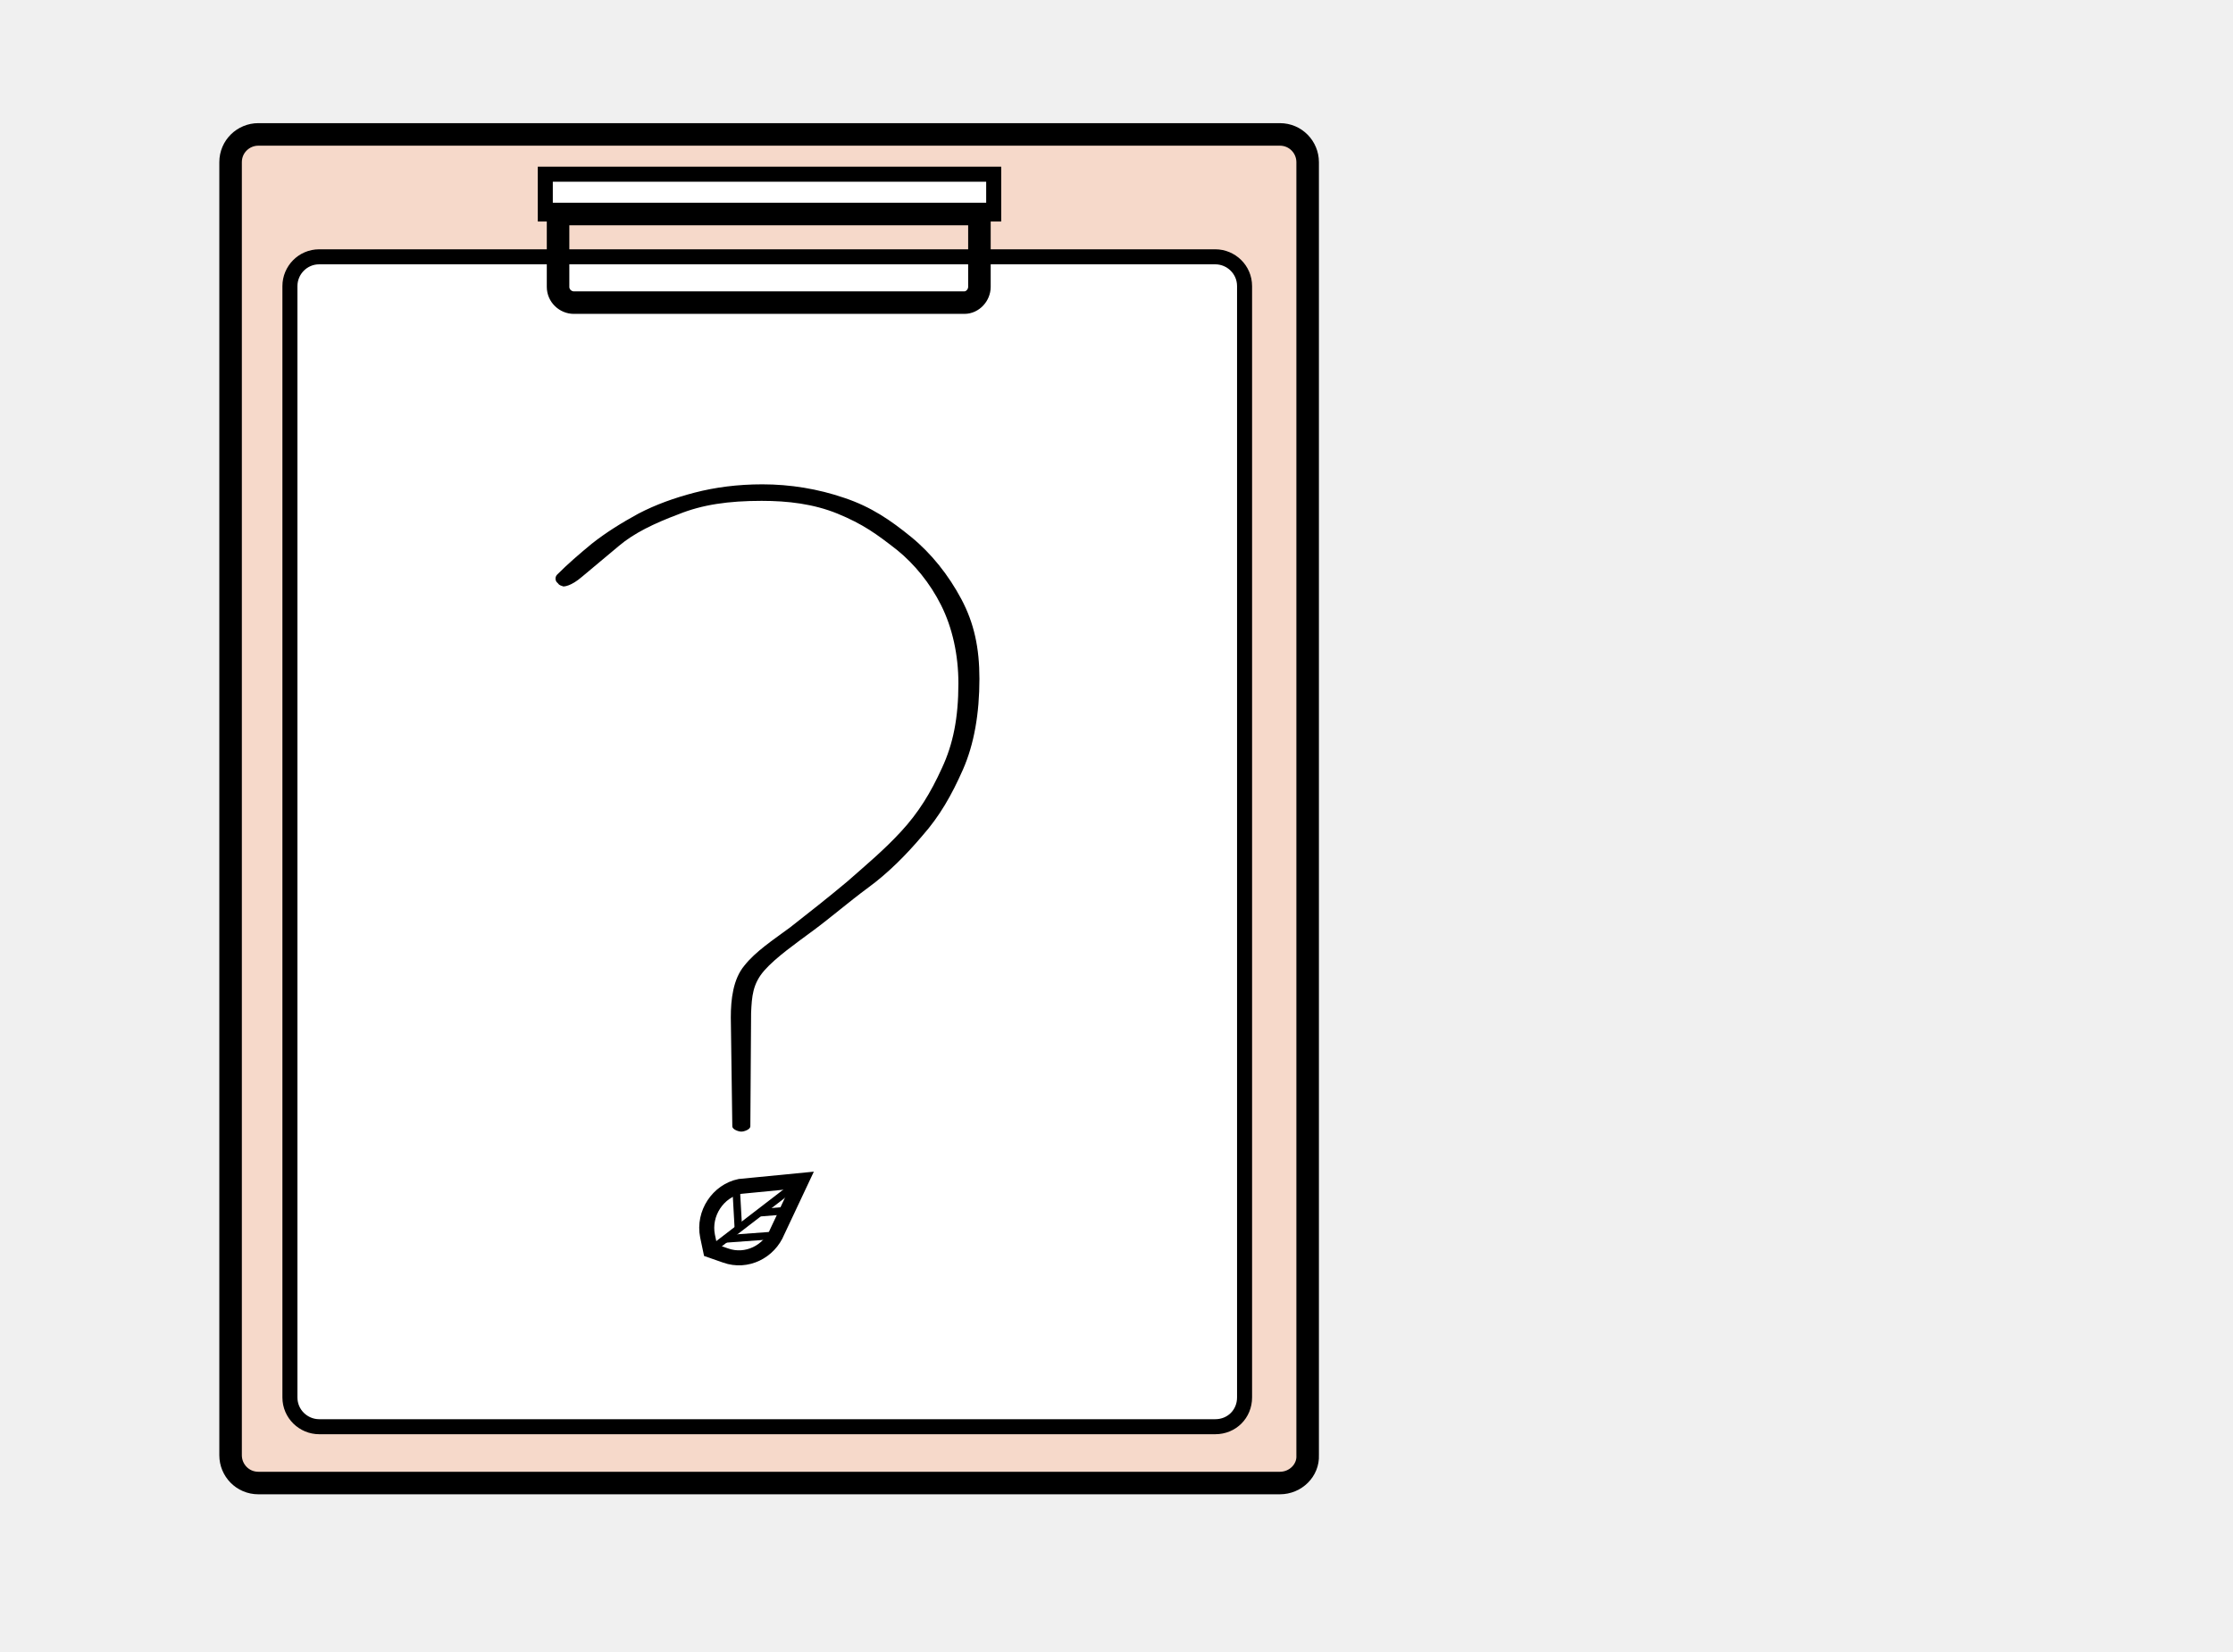
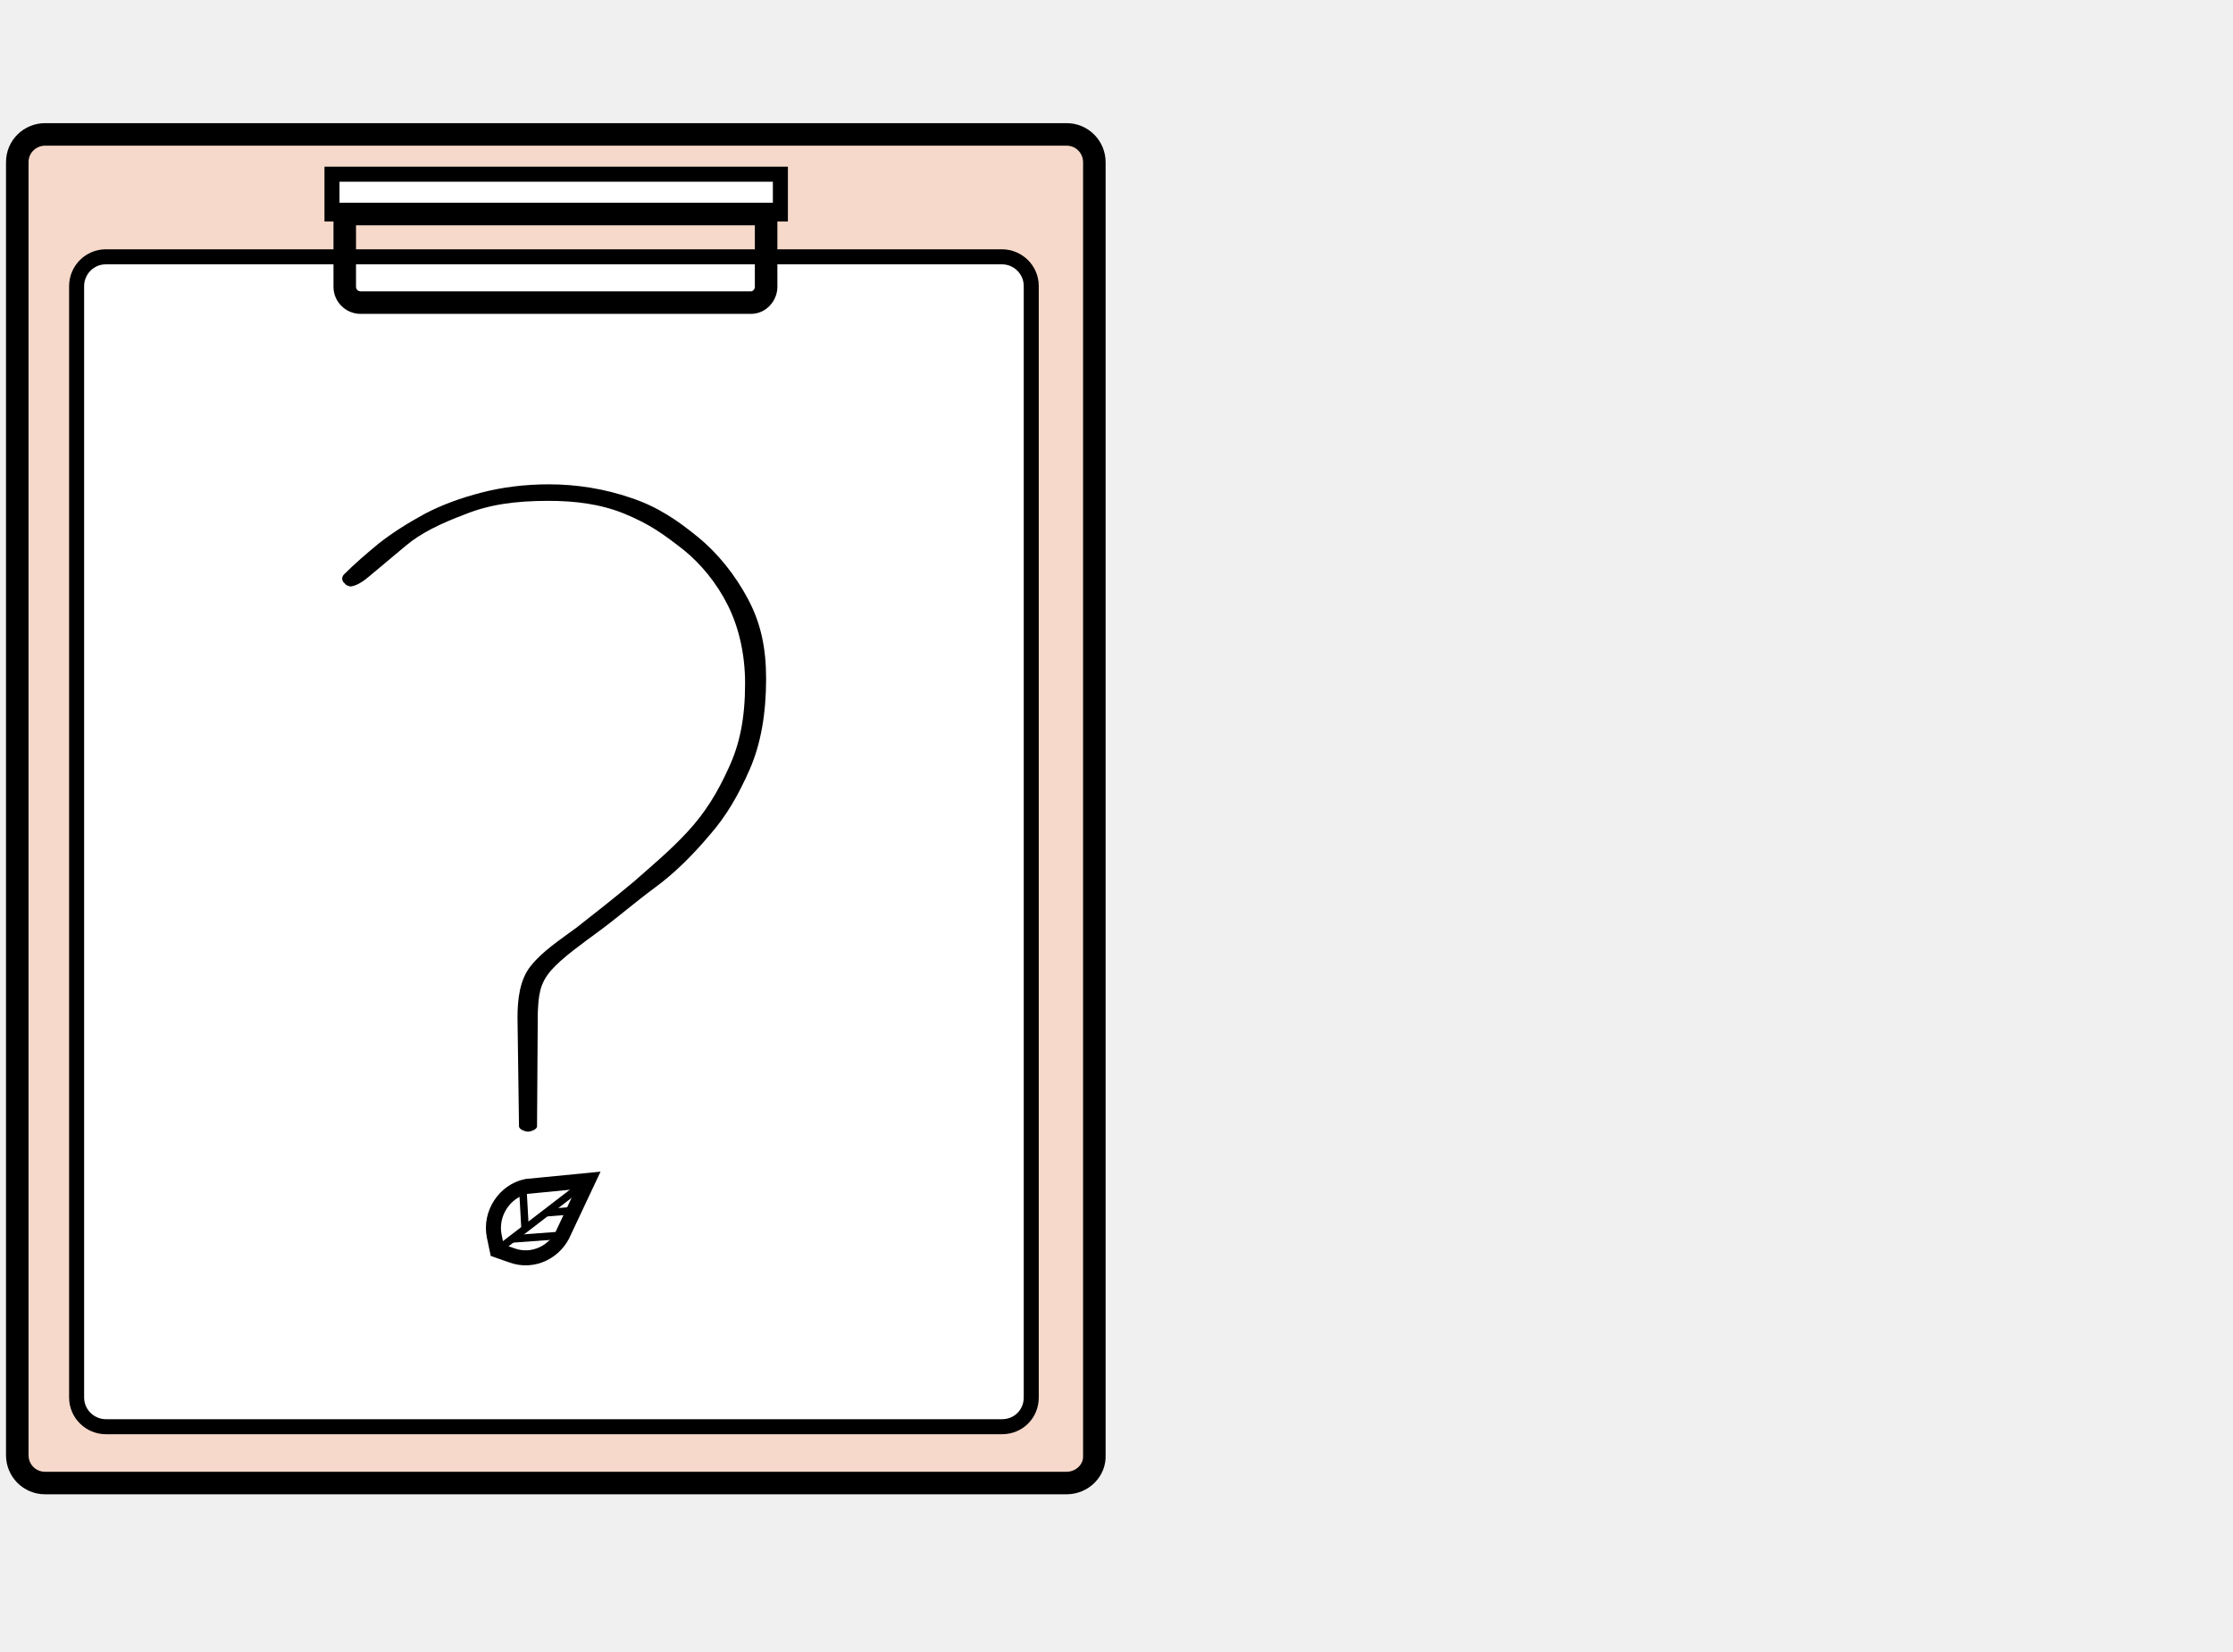
<svg xmlns="http://www.w3.org/2000/svg" version="1.1" id="레이어_1" x="0px" y="0px" viewBox="0 0 297.3 220" style="enable-background:new 0 0 297.3 220;" xml:space="preserve">
  <style type="text/css">
	.st0{fill:#F6D9CA;stroke:#000000;stroke-width:3;stroke-miterlimit:10;}
	.st1{fill:#FFFFFF;stroke:#000000;stroke-width:2;stroke-miterlimit:10;}
	.st2{fill:none;stroke:#000000;stroke-width:3;stroke-miterlimit:10;}
	.st3{fill:none;stroke:#000000;stroke-miterlimit:10;}
</style>
  <g id="Layer_1">
</g>
  <g id="Layer_3">
-     <path class="st0" d="M170.4,197.5h-136c-2.1,0-3.7-1.7-3.7-3.7V21.6c0-2.1,1.7-3.7,3.7-3.7h136c2.1,0,3.7,1.7,3.7,3.7v172.2   C174.2,195.8,172.5,197.5,170.4,197.5z" />
-     <path class="st1" d="M161.8,190H42.5c-2.1,0-3.9-1.7-3.9-3.9v-148c0-2.1,1.7-3.9,3.9-3.9h119.3c2.1,0,3.9,1.7,3.9,3.9v148   C165.7,188.3,164,190,161.8,190z" />
-     <rect x="72.6" y="23.2" class="st1" width="59.7" height="5.3" />
-     <path class="st2" d="M128.4,40.3h-52c-1.1,0-2.1-0.9-2.1-2.1v-9.7h56.1v9.7C130.4,39.3,129.5,40.3,128.4,40.3z" />
+     <path class="st0" d="M142,197.5H6c-2.1,0-3.7-1.7-3.7-3.7V21.6c0-2.1,1.7-3.7,3.7-3.7h136c2.1,0,3.7,1.7,3.7,3.7v172.2   C145.8,195.8,144.1,197.5,142,197.5z" />
+     <path class="st1" d="M133.4,190H14.1c-2.1,0-3.9-1.7-3.9-3.9v-148c0-2.1,1.7-3.9,3.9-3.9h119.3c2.1,0,3.9,1.7,3.9,3.9v148   C137.3,188.3,135.6,190,133.4,190z" />
+     <rect x="44.2" y="23.2" class="st1" width="59.7" height="5.3" />
+     <path class="st2" d="M100,40.3H48c-1.1,0-2.1-0.9-2.1-2.1v-9.7H102v9.7C102,39.3,101.1,40.3,100,40.3z" />
    <g>
      <g>
-         <path d="M74.1,77.5c-0.2-0.3-0.2-0.7,0.1-1c1.4-1.4,2.9-2.7,4.6-4.1c1.9-1.5,4-2.8,6.2-4c2.3-1.2,4.8-2.1,7.5-2.8     c2.7-0.7,5.7-1.1,9-1.1c3.7,0,7.4,0.6,10.9,1.8c3.6,1.2,6.2,3,8.9,5.2s5,5.1,6.7,8.3c1.7,3.2,2.4,6.5,2.4,10.6     c0,4.6-0.7,8.7-2.2,12.1s-3.1,6.2-5.4,8.8c-2.2,2.6-4.6,5-7.2,6.9c-2.7,2-5,4-7.3,5.7s-5,3.6-6.5,5.3c-1.6,1.8-1.7,3.5-1.8,5.7     L99.9,150c0,0.4-0.8,0.7-1.2,0.7l0,0c-0.4,0-1.2-0.3-1.2-0.7l-0.2-14.5c0-2.4,0.3-5.1,1.8-6.9c1.5-1.9,3.8-3.4,6.1-5.1     c2.3-1.8,5.1-4,7.6-6.1c2.5-2.2,4.9-4.2,7.2-6.7s3.9-5.1,5.4-8.4c1.5-3.2,2.2-6.7,2.2-11.3c0-3.8-0.8-7.4-2.3-10.4     s-3.6-5.5-5.8-7.3c-2.8-2.2-4.6-3.5-8-4.9c-3.2-1.3-6.6-1.7-10.1-1.7c-4.4,0-7.9,0.5-11.1,1.8c-3.2,1.2-5.9,2.5-7.9,4.2     c-1.8,1.5-3.7,3.1-4.9,4.1c-1.5,1.3-2.4,1.3-2.5,1.3c-0.2-0.1-0.5-0.1-0.7-0.4L74.1,77.5z" />
+         <path d="M45.7,77.5c-0.2-0.3-0.2-0.7,0.1-1c1.4-1.4,2.9-2.7,4.6-4.1c1.9-1.5,4-2.8,6.2-4c2.3-1.2,4.8-2.1,7.5-2.8     c2.7-0.7,5.7-1.1,9-1.1c3.7,0,7.4,0.6,10.9,1.8c3.6,1.2,6.2,3,8.9,5.2s5,5.1,6.7,8.3c1.7,3.2,2.4,6.5,2.4,10.6     c0,4.6-0.7,8.7-2.2,12.1s-3.1,6.2-5.4,8.8c-2.2,2.6-4.6,5-7.2,6.9c-2.7,2-5,4-7.3,5.7s-5,3.6-6.5,5.3c-1.6,1.8-1.7,3.5-1.8,5.7     L71.5,150c0,0.4-0.8,0.7-1.2,0.7l0,0c-0.4,0-1.2-0.3-1.2-0.7l-0.2-14.5c0-2.4,0.3-5.1,1.8-6.9c1.5-1.9,3.8-3.4,6.1-5.1     c2.3-1.8,5.1-4,7.6-6.1c2.5-2.2,4.9-4.2,7.2-6.7s3.9-5.1,5.4-8.4c1.5-3.2,2.2-6.7,2.2-11.3c0-3.8-0.8-7.4-2.3-10.4     s-3.6-5.5-5.8-7.3c-2.8-2.2-4.6-3.5-8-4.9c-3.2-1.3-6.6-1.7-10.1-1.7c-4.4,0-7.9,0.5-11.1,1.8C58.7,69.7,56,71,54,72.7     c-1.8,1.5-3.7,3.1-4.9,4.1c-1.5,1.3-2.4,1.3-2.5,1.3c-0.2-0.1-0.5-0.1-0.7-0.4L45.7,77.5z" />
      </g>
      <g>
        <g>
-           <path class="st1" d="M106.7,157.2l-3.2,6.8c-1.1,2.7-4.1,4.2-6.9,3.2l-2-0.7l-0.4-1.9c-0.6-3,1.4-6,4.3-6.6L106.7,157.2z" />
-           <line class="st3" x1="94.6" y1="166.5" x2="106.7" y2="157.2" />
-           <line class="st3" x1="101.2" y1="161.5" x2="104.9" y2="161.2" />
-           <line class="st3" x1="96.5" y1="165" x2="103.3" y2="164.5" />
-           <line class="st3" x1="98.3" y1="163.5" x2="98" y2="158.1" />
+           <path class="st1" d="M78.3,157.2l-3.2,6.8c-1.1,2.7-4.1,4.2-6.9,3.2l-2-0.7l-0.4-1.9c-0.6-3,1.4-6,4.3-6.6L78.3,157.2z" />
+           <line class="st3" x1="66.2" y1="166.5" x2="78.3" y2="157.2" />
+           <line class="st3" x1="72.8" y1="161.5" x2="76.5" y2="161.2" />
+           <line class="st3" x1="68.1" y1="165" x2="74.9" y2="164.5" />
+           <line class="st3" x1="69.9" y1="163.5" x2="69.6" y2="158.1" />
        </g>
      </g>
    </g>
  </g>
  <g id="Layer_2">
</g>
</svg>
